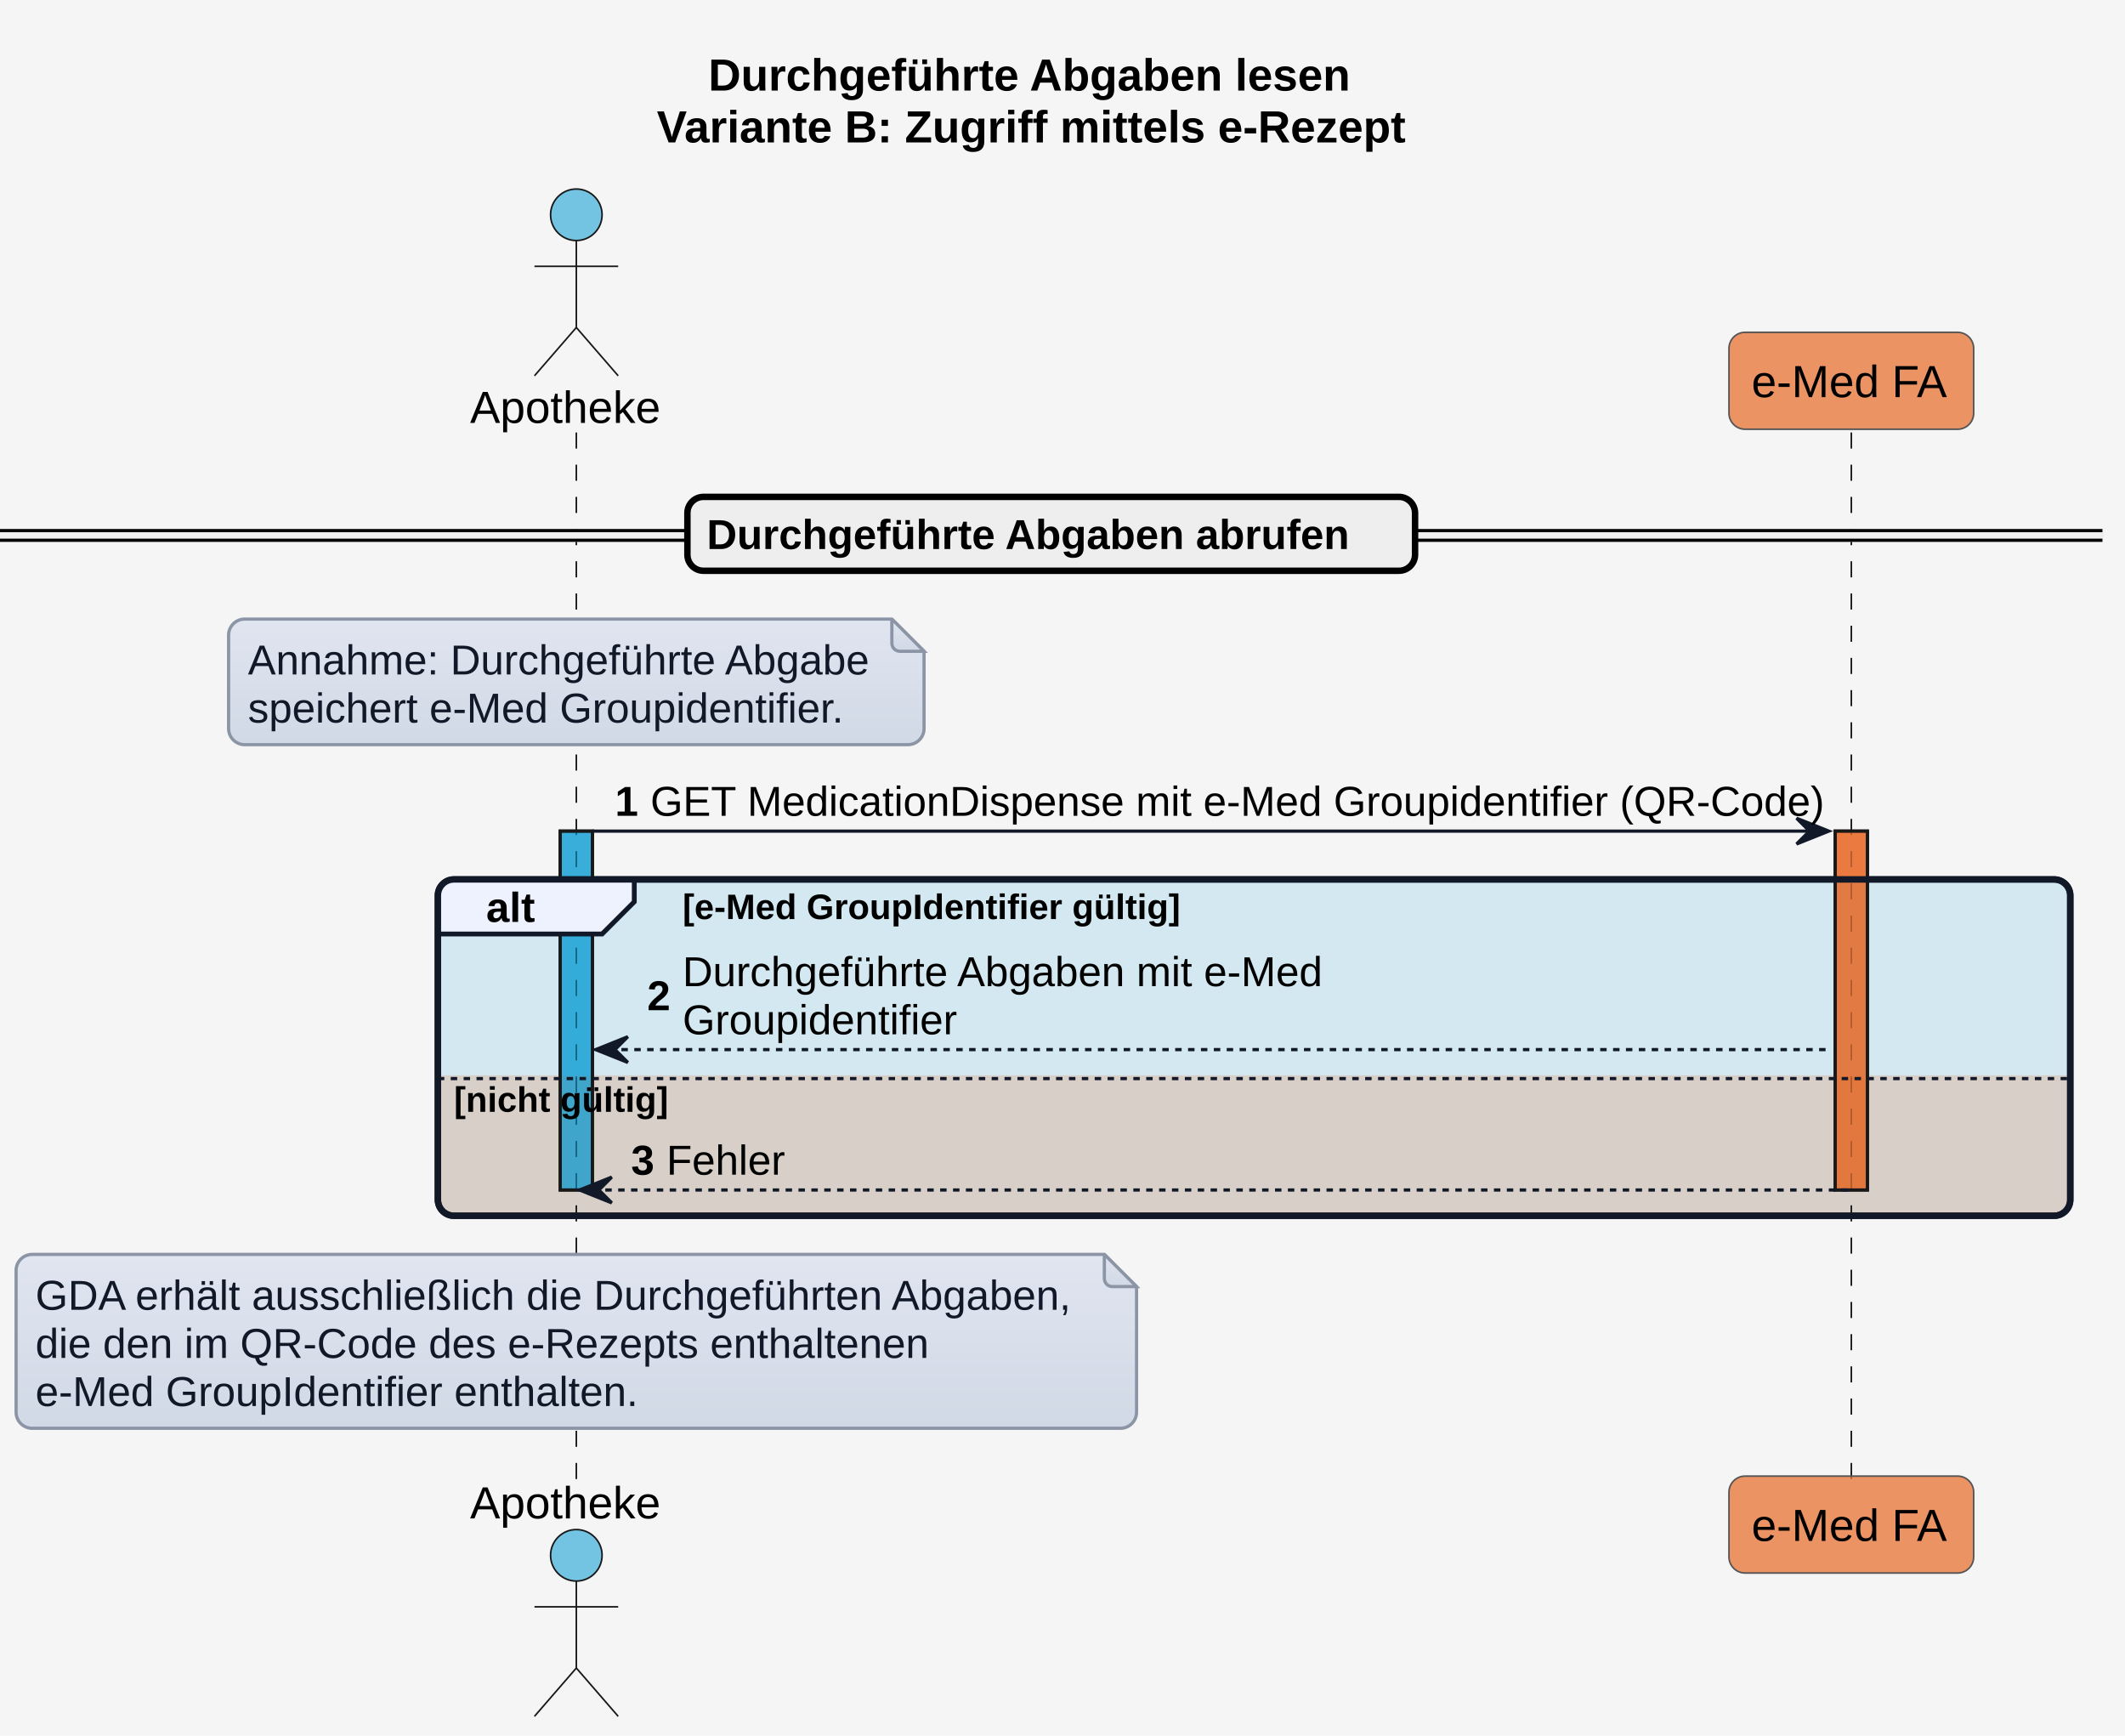
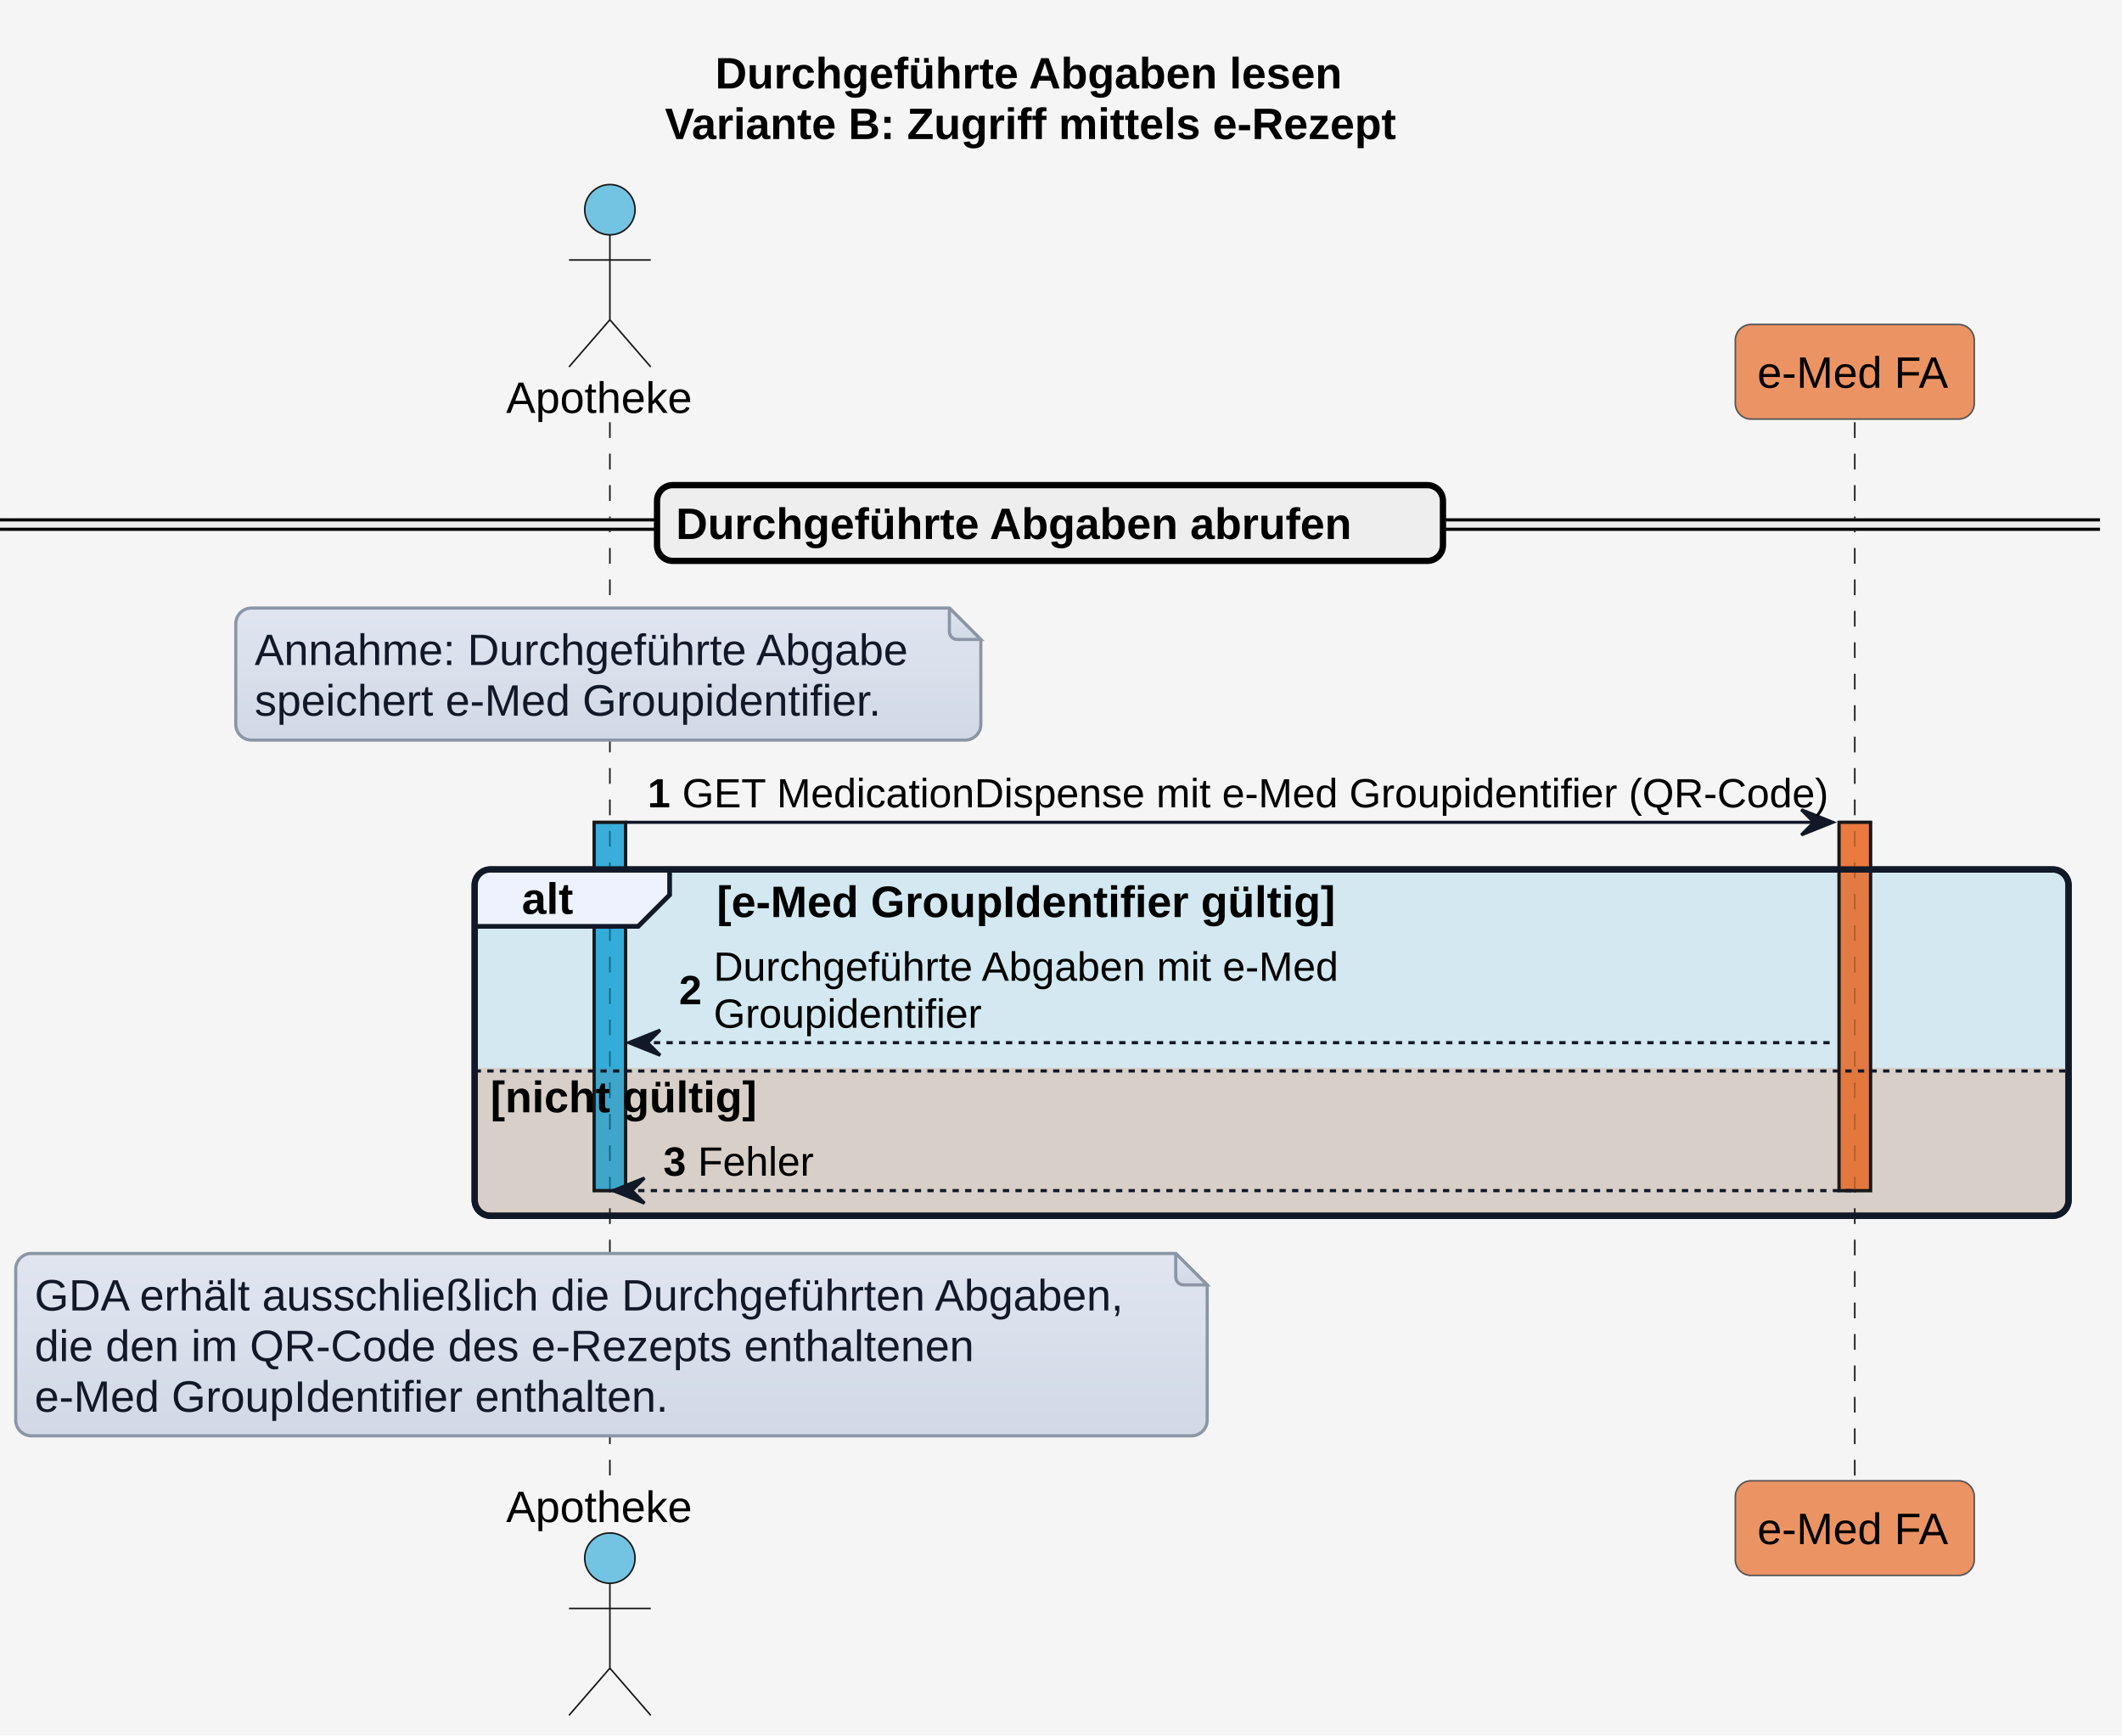
- <svg xmlns="http://www.w3.org/2000/svg" contentStyleType="text/css" height="539px" preserveAspectRatio="none" style="width:660px;height:539px;background:#F5F5F5;" version="1.1" viewBox="0 0 660 539" width="660px" zoomAndPan="magnify">
+ <svg xmlns="http://www.w3.org/2000/svg" contentStyleType="text/css" height="552px" preserveAspectRatio="none" style="width:675px;height:552px;background:#F5F5F5;" version="1.1" viewBox="0 0 675 552" width="675px" zoomAndPan="magnify">
  <defs>
-     <linearGradient id="gih16he9imyo30" x1="50%" x2="50%" y1="0%" y2="100%">
+     <linearGradient id="g112o0h0p4j12l0" x1="50%" x2="50%" y1="0%" y2="100%">
      <stop offset="0%" stop-color="#E0E5F0" />
      <stop offset="100%" stop-color="#D1D9E6" />
    </linearGradient>
  </defs>
  <g>
-     <rect fill="#F5F5F5" height="539" style="stroke:none;stroke-width:1.0;" width="660" x="0" y="0" />
-     <text fill="#000000" font-family="Arial" font-size="14" font-weight="bold" lengthAdjust="spacing" textLength="212" x="220" y="28.132">Durchgeführte Abgaben lesen</text>
-     <text fill="#000000" font-family="Arial" font-size="14" font-weight="bold" lengthAdjust="spacing" textLength="244" x="204" y="44.23">Variante B: Zugriff mittels e-Rezept</text>
-     <rect fill="#0F9ED5" fill-opacity="0.565" height="111.444" style="stroke:#181818;stroke-width:1.0;" width="10" x="174" y="258.091" />
-     <rect fill="#E97232" fill-opacity="0.741" height="111.444" style="stroke:#181818;stroke-width:1.0;" width="10" x="570" y="258.091" />
-     <rect fill="#0F9ED5" fill-opacity="0.145" height="104.444" rx="5" ry="5" style="stroke:#111827;stroke-width:2.0;" width="507" x="136" y="273.091" />
-     <path d="M136,333.937 L643,333.937 L643,372.535 A5,5 0 0 1 638,377.535 L141,377.535 A5,5 0 0 1 136,372.535 L136,333.937 " fill="#E97132" fill-opacity="0.208" style="stroke:none;stroke-width:1.0;" />
-     <line style="stroke:#181818;stroke-width:0.5;stroke-dasharray:5.0,5.0;" x1="179" x2="179" y1="134.296" y2="459.381" />
-     <line style="stroke:#181818;stroke-width:0.5;stroke-dasharray:5.0,5.0;" x1="575" x2="575" y1="134.296" y2="459.381" />
-     <text fill="#000000" font-family="Arial" font-size="14" lengthAdjust="spacing" textLength="60" x="146" y="131.329">Apotheke</text>
-     <ellipse cx="179" cy="66.697" fill="#0F9ED5" fill-opacity="0.565" rx="8" ry="8" style="stroke:#181818;stroke-width:0.5;" />
-     <path d="M179,74.697 L179,101.697 M166,82.697 L192,82.697 M179,101.697 L166,116.697 M179,101.697 L192,116.697 " fill="none" style="stroke:#181818;stroke-width:0.5;" />
-     <text fill="#000000" font-family="Arial" font-size="14" lengthAdjust="spacing" textLength="60" x="146" y="471.513">Apotheke</text>
-     <ellipse cx="179" cy="482.979" fill="#0F9ED5" fill-opacity="0.565" rx="8" ry="8" style="stroke:#181818;stroke-width:0.5;" />
-     <path d="M179,490.979 L179,517.98 M166,498.979 L192,498.979 M179,517.98 L166,532.98 M179,517.98 L192,532.98 " fill="none" style="stroke:#181818;stroke-width:0.5;" />
-     <rect fill="#E97232" fill-opacity="0.741" height="30.099" rx="5" ry="5" style="stroke:#555555;stroke-width:0.5;" width="76" x="537" y="103.197" />
-     <text fill="#000000" font-family="Arial" font-size="14" lengthAdjust="spacing" textLength="62" x="544" y="123.329">e-Med FA</text>
-     <rect fill="#E97232" fill-opacity="0.741" height="30.099" rx="5" ry="5" style="stroke:#555555;stroke-width:0.5;" width="76" x="537" y="458.381" />
-     <text fill="#000000" font-family="Arial" font-size="14" lengthAdjust="spacing" textLength="62" x="544" y="478.513">e-Med FA</text>
-     <rect fill="#0F9ED5" fill-opacity="0.565" height="111.444" style="stroke:#181818;stroke-width:1.0;" width="10" x="174" y="258.091" />
-     <rect fill="#E97232" fill-opacity="0.741" height="111.444" style="stroke:#181818;stroke-width:1.0;" width="10" x="570" y="258.091" />
-     <rect fill="#EEEEEE" height="3" rx="5" ry="5" style="stroke:#EEEEEE;stroke-width:1.0;" width="653" x="0" y="164.77" />
-     <line style="stroke:#000000;stroke-width:1.0;" x1="0" x2="653" y1="164.77" y2="164.77" />
-     <line style="stroke:#000000;stroke-width:1.0;" x1="0" x2="653" y1="167.77" y2="167.77" />
-     <rect fill="#EEEEEE" height="22.949" rx="5" ry="5" style="stroke:#000000;stroke-width:2.0;" width="226" x="213.5" y="154.296" />
-     <text fill="#000000" font-family="Arial" font-size="13" font-weight="bold" lengthAdjust="spacing" textLength="204" x="219.5" y="170.49">Durchgeführte Abgaben abrufen</text>
-     <path d="M71,197.245 L71,226.245 A5,5 0 0 0 76,231.245 L282,231.245 A5,5 0 0 0 287,226.245 L287,202.245 L277,192.245 L76,192.245 A5,5 0 0 0 71,197.245 " fill="url(#gih16he9imyo30)" style="stroke:#8B95A5;stroke-width:1.0;" />
-     <path d="M277,192.245 L277,199.745 A2.5,2.5 0 0 0 279.5,202.245 L287,202.245 L277,192.245 " fill="url(#gih16he9imyo30)" style="stroke:#8B95A5;stroke-width:1.0;" />
-     <text fill="#111827" font-family="Arial" font-size="13" lengthAdjust="spacing" textLength="191" x="77" y="209.439">Annahme: Durchgeführte Abgabe</text>
-     <text fill="#111827" font-family="Arial" font-size="13" lengthAdjust="spacing" textLength="184" x="77" y="224.387">speichert e-Med Groupidentifier.</text>
-     <polygon fill="#111827" points="558,254.091,568,258.091,558,262.091,562,258.091" style="stroke:#111827;stroke-width:1.0;" />
-     <line style="stroke:#111827;stroke-width:1.0;" x1="184" x2="564" y1="258.091" y2="258.091" />
-     <text fill="#000000" font-family="Arial" font-size="13" font-weight="bold" lengthAdjust="spacing" textLength="7" x="191" y="253.336">1</text>
-     <text fill="#000000" font-family="Arial" font-size="13" lengthAdjust="spacing" textLength="361" x="202" y="253.336">GET MedicationDispense mit e-Med Groupidentifier (QR-Code)</text>
-     <path d="M141,273.091 L197,273.091 L197,280.04 L187,290.04 L136,290.04 L136,278.091 A5,5 0 0 1 141,273.091 " fill="#EEF2FF" style="stroke:#111827;stroke-width:1.5;" />
-     <rect fill="none" height="104.444" rx="5" ry="5" style="stroke:#111827;stroke-width:2.0;" width="507" x="136" y="273.091" />
-     <text fill="#000000" font-family="Arial" font-size="13" font-weight="bold" lengthAdjust="spacing" textLength="16" x="151" y="286.285">alt</text>
-     <text fill="#000000" font-family="Arial" font-size="11" font-weight="bold" lengthAdjust="spacing" textLength="164" x="212" y="285.409">[e-Med GroupIdentifier gültig]</text>
-     <polygon fill="#111827" points="195,321.937,185,325.937,195,329.937,191,325.937" style="stroke:#111827;stroke-width:1.0;" />
-     <line style="stroke:#111827;stroke-width:1.0;stroke-dasharray:2.0,2.0;" x1="189" x2="569" y1="325.937" y2="325.937" />
-     <text fill="#000000" font-family="Arial" font-size="13" font-weight="bold" lengthAdjust="spacing" textLength="7" x="201" y="313.708">2</text>
-     <text fill="#000000" font-family="Arial" font-size="13" lengthAdjust="spacing" textLength="197" x="212" y="306.233">Durchgeführte Abgaben mit e-Med</text>
-     <text fill="#000000" font-family="Arial" font-size="13" lengthAdjust="spacing" textLength="83" x="212" y="321.182">Groupidentifier</text>
-     <line style="stroke:#111827;stroke-width:1.0;stroke-dasharray:2.0,2.0;" x1="136" x2="643" y1="334.937" y2="334.937" />
-     <text fill="#000000" font-family="Arial" font-size="11" font-weight="bold" lengthAdjust="spacing" textLength="69" x="141" y="345.255">[nicht gültig]</text>
-     <polygon fill="#111827" points="190,365.535,180,369.535,190,373.535,186,369.535" style="stroke:#111827;stroke-width:1.0;" />
-     <line style="stroke:#111827;stroke-width:1.0;stroke-dasharray:2.0,2.0;" x1="184" x2="574" y1="369.535" y2="369.535" />
-     <text fill="#000000" font-family="Arial" font-size="13" font-weight="bold" lengthAdjust="spacing" textLength="7" x="196" y="364.78">3</text>
-     <text fill="#000000" font-family="Arial" font-size="13" lengthAdjust="spacing" textLength="36" x="207" y="364.78">Fehler</text>
-     <path d="M5,394.535 L5,438.535 A5,5 0 0 0 10,443.535 L348,443.535 A5,5 0 0 0 353,438.535 L353,399.535 L343,389.535 L10,389.535 A5,5 0 0 0 5,394.535 " fill="url(#gih16he9imyo30)" style="stroke:#8B95A5;stroke-width:1.0;" />
-     <path d="M343,389.535 L343,397.035 A2.5,2.5 0 0 0 345.5,399.535 L353,399.535 L343,389.535 " fill="url(#gih16he9imyo30)" style="stroke:#8B95A5;stroke-width:1.0;" />
-     <text fill="#111827" font-family="Arial" font-size="13" lengthAdjust="spacing" textLength="323" x="11" y="406.728">GDA erhält ausschließlich die Durchgeführten Abgaben,</text>
-     <text fill="#111827" font-family="Arial" font-size="13" lengthAdjust="spacing" textLength="276" x="11" y="421.677">die den im QR-Code des e-Rezepts enthaltenen</text>
-     <text fill="#111827" font-family="Arial" font-size="13" lengthAdjust="spacing" textLength="184" x="11" y="436.626">e-Med GroupIdentifier enthalten.</text>
+     <rect fill="#F5F5F5" height="552" style="stroke:none;stroke-width:1.0;" width="675" x="0" y="0" />
+     <text fill="#000000" font-family="Arial" font-size="14" font-weight="bold" lengthAdjust="spacing" textLength="212" x="227.5" y="28.132">Durchgeführte Abgaben lesen</text>
+     <text fill="#000000" font-family="Arial" font-size="14" font-weight="bold" lengthAdjust="spacing" textLength="244" x="211.5" y="44.23">Variante B: Zugriff mittels e-Rezept</text>
+     <rect fill="#0F9ED5" fill-opacity="0.565" height="117.142" style="stroke:#181818;stroke-width:1.0;" width="10" x="189" y="261.541" />
+     <rect fill="#E97232" fill-opacity="0.741" height="117.142" style="stroke:#181818;stroke-width:1.0;" width="10" x="585" y="261.541" />
+     <rect fill="#0F9ED5" fill-opacity="0.145" height="110.142" rx="5" ry="5" style="stroke:#111827;stroke-width:2.0;" width="507" x="151" y="276.541" />
+     <path d="M151,339.635 L658,339.635 L658,381.683 A5,5 0 0 1 653,386.683 L156,386.683 A5,5 0 0 1 151,381.683 L151,339.635 " fill="#E97132" fill-opacity="0.208" style="stroke:none;stroke-width:1.0;" />
+     <line style="stroke:#181818;stroke-width:0.5;stroke-dasharray:5.0,5.0;" x1="194" x2="194" y1="134.296" y2="471.978" />
+     <line style="stroke:#181818;stroke-width:0.5;stroke-dasharray:5.0,5.0;" x1="590" x2="590" y1="134.296" y2="471.978" />
+     <text fill="#000000" font-family="Arial" font-size="14" lengthAdjust="spacing" textLength="60" x="161" y="131.329">Apotheke</text>
+     <ellipse cx="194" cy="66.697" fill="#0F9ED5" fill-opacity="0.565" rx="8" ry="8" style="stroke:#181818;stroke-width:0.5;" />
+     <path d="M194,74.697 L194,101.697 M181,82.697 L207,82.697 M194,101.697 L181,116.697 M194,101.697 L207,116.697 " fill="none" style="stroke:#181818;stroke-width:0.5;" />
+     <text fill="#000000" font-family="Arial" font-size="14" lengthAdjust="spacing" textLength="60" x="161" y="484.11">Apotheke</text>
+     <ellipse cx="194" cy="495.577" fill="#0F9ED5" fill-opacity="0.565" rx="8" ry="8" style="stroke:#181818;stroke-width:0.5;" />
+     <path d="M194,503.577 L194,530.577 M181,511.577 L207,511.577 M194,530.577 L181,545.577 M194,530.577 L207,545.577 " fill="none" style="stroke:#181818;stroke-width:0.5;" />
+     <rect fill="#E97232" fill-opacity="0.741" height="30.099" rx="5" ry="5" style="stroke:#555555;stroke-width:0.5;" width="76" x="552" y="103.197" />
+     <text fill="#000000" font-family="Arial" font-size="14" lengthAdjust="spacing" textLength="62" x="559" y="123.329">e-Med FA</text>
+     <rect fill="#E97232" fill-opacity="0.741" height="30.099" rx="5" ry="5" style="stroke:#555555;stroke-width:0.5;" width="76" x="552" y="470.978" />
+     <text fill="#000000" font-family="Arial" font-size="14" lengthAdjust="spacing" textLength="62" x="559" y="491.11">e-Med FA</text>
+     <rect fill="#0F9ED5" fill-opacity="0.565" height="117.142" style="stroke:#181818;stroke-width:1.0;" width="10" x="189" y="261.541" />
+     <rect fill="#E97232" fill-opacity="0.741" height="117.142" style="stroke:#181818;stroke-width:1.0;" width="10" x="585" y="261.541" />
+     <rect fill="#EEEEEE" height="3" rx="5" ry="5" style="stroke:#EEEEEE;stroke-width:1.0;" width="668" x="0" y="165.345" />
+     <line style="stroke:#000000;stroke-width:1.0;" x1="0" x2="668" y1="165.345" y2="165.345" />
+     <line style="stroke:#000000;stroke-width:1.0;" x1="0" x2="668" y1="168.345" y2="168.345" />
+     <rect fill="#EEEEEE" height="24.099" rx="5" ry="5" style="stroke:#000000;stroke-width:2.0;" width="250" x="209" y="154.296" />
+     <text fill="#000000" font-family="Arial" font-size="14" font-weight="bold" lengthAdjust="spacing" textLength="228" x="215" y="171.428">Durchgeführte Abgaben abrufen</text>
+     <path d="M75,198.394 L75,230.394 A5,5 0 0 0 80,235.394 L307,235.394 A5,5 0 0 0 312,230.394 L312,203.394 L302,193.394 L80,193.394 A5,5 0 0 0 75,198.394 " fill="url(#g112o0h0p4j12l0)" style="stroke:#8B95A5;stroke-width:1.0;" />
+     <path d="M302,193.394 L302,200.894 A2.5,2.5 0 0 0 304.5,203.394 L312,203.394 L302,193.394 " fill="url(#g112o0h0p4j12l0)" style="stroke:#8B95A5;stroke-width:1.0;" />
+     <text fill="#111827" font-family="Arial" font-size="14" lengthAdjust="spacing" textLength="212" x="81" y="211.526">Annahme: Durchgeführte Abgabe</text>
+     <text fill="#111827" font-family="Arial" font-size="14" lengthAdjust="spacing" textLength="204" x="81" y="227.625">speichert e-Med Groupidentifier.</text>
+     <polygon fill="#111827" points="573,257.541,583,261.541,573,265.541,577,261.541" style="stroke:#111827;stroke-width:1.0;" />
+     <line style="stroke:#111827;stroke-width:1.0;" x1="199" x2="579" y1="261.541" y2="261.541" />
+     <text fill="#000000" font-family="Arial" font-size="13" font-weight="bold" lengthAdjust="spacing" textLength="7" x="206" y="256.786">1</text>
+     <text fill="#000000" font-family="Arial" font-size="13" lengthAdjust="spacing" textLength="361" x="217" y="256.786">GET MedicationDispense mit e-Med Groupidentifier (QR-Code)</text>
+     <path d="M156,276.541 L213,276.541 L213,284.639 L203,294.639 L151,294.639 L151,281.541 A5,5 0 0 1 156,276.541 " fill="#EEF2FF" style="stroke:#111827;stroke-width:1.5;" />
+     <rect fill="none" height="110.142" rx="5" ry="5" style="stroke:#111827;stroke-width:2.0;" width="507" x="151" y="276.541" />
+     <text fill="#000000" font-family="Arial" font-size="14" font-weight="bold" lengthAdjust="spacing" textLength="17" x="166" y="290.672">alt</text>
+     <text fill="#000000" font-family="Arial" font-size="14" font-weight="bold" lengthAdjust="spacing" textLength="211" x="228" y="291.672">[e-Med GroupIdentifier gültig]</text>
+     <polygon fill="#111827" points="210,327.635,200,331.635,210,335.635,206,331.635" style="stroke:#111827;stroke-width:1.0;" />
+     <line style="stroke:#111827;stroke-width:1.0;stroke-dasharray:2.0,2.0;" x1="204" x2="584" y1="331.635" y2="331.635" />
+     <text fill="#000000" font-family="Arial" font-size="13" font-weight="bold" lengthAdjust="spacing" textLength="7" x="216" y="319.406">2</text>
+     <text fill="#000000" font-family="Arial" font-size="13" lengthAdjust="spacing" textLength="197" x="227" y="311.932">Durchgeführte Abgaben mit e-Med</text>
+     <text fill="#000000" font-family="Arial" font-size="13" lengthAdjust="spacing" textLength="83" x="227" y="326.88">Groupidentifier</text>
+     <line style="stroke:#111827;stroke-width:1.0;stroke-dasharray:2.0,2.0;" x1="151" x2="658" y1="340.635" y2="340.635" />
+     <text fill="#000000" font-family="Arial" font-size="14" font-weight="bold" lengthAdjust="spacing" textLength="89" x="156" y="353.767">[nicht gültig]</text>
+     <polygon fill="#111827" points="205,374.683,195,378.683,205,382.683,201,378.683" style="stroke:#111827;stroke-width:1.0;" />
+     <line style="stroke:#111827;stroke-width:1.0;stroke-dasharray:2.0,2.0;" x1="199" x2="589" y1="378.683" y2="378.683" />
+     <text fill="#000000" font-family="Arial" font-size="13" font-weight="bold" lengthAdjust="spacing" textLength="7" x="211" y="373.928">3</text>
+     <text fill="#000000" font-family="Arial" font-size="13" lengthAdjust="spacing" textLength="36" x="222" y="373.928">Fehler</text>
+     <path d="M5,403.683 L5,451.683 A5,5 0 0 0 10,456.683 L379,456.683 A5,5 0 0 0 384,451.683 L384,408.683 L374,398.683 L10,398.683 A5,5 0 0 0 5,403.683 " fill="url(#g112o0h0p4j12l0)" style="stroke:#8B95A5;stroke-width:1.0;" />
+     <path d="M374,398.683 L374,406.183 A2.5,2.5 0 0 0 376.5,408.683 L384,408.683 L374,398.683 " fill="url(#g112o0h0p4j12l0)" style="stroke:#8B95A5;stroke-width:1.0;" />
+     <text fill="#111827" font-family="Arial" font-size="14" lengthAdjust="spacing" textLength="354" x="11" y="416.815">GDA erhält ausschließlich die Durchgeführten Abgaben,</text>
+     <text fill="#111827" font-family="Arial" font-size="14" lengthAdjust="spacing" textLength="303" x="11" y="432.913">die den im QR-Code des e-Rezepts enthaltenen</text>
+     <text fill="#111827" font-family="Arial" font-size="14" lengthAdjust="spacing" textLength="205" x="11" y="449.012">e-Med GroupIdentifier enthalten.</text>
  </g>
</svg>
